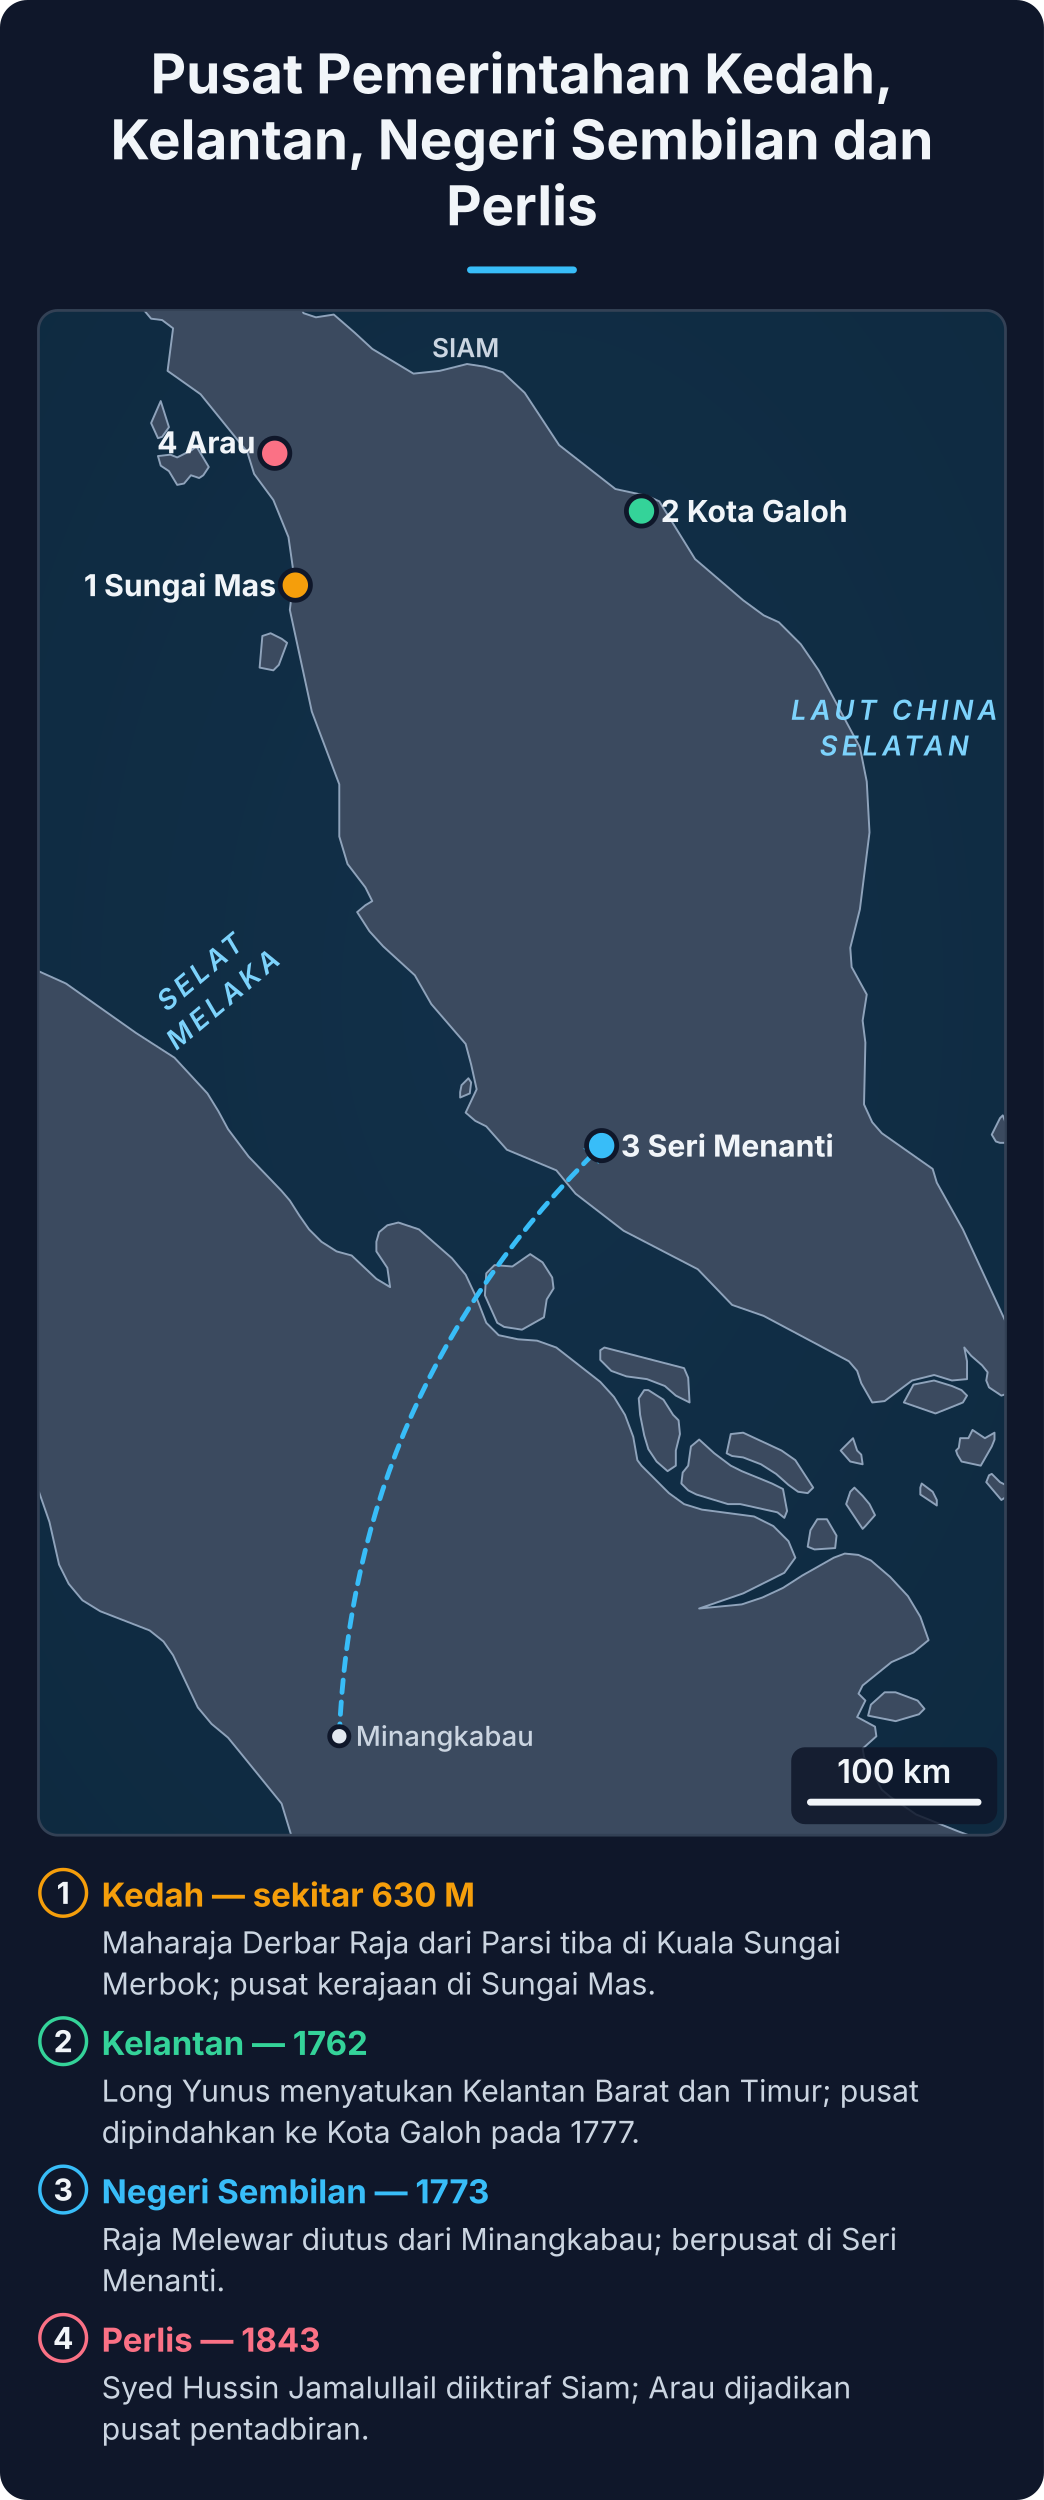
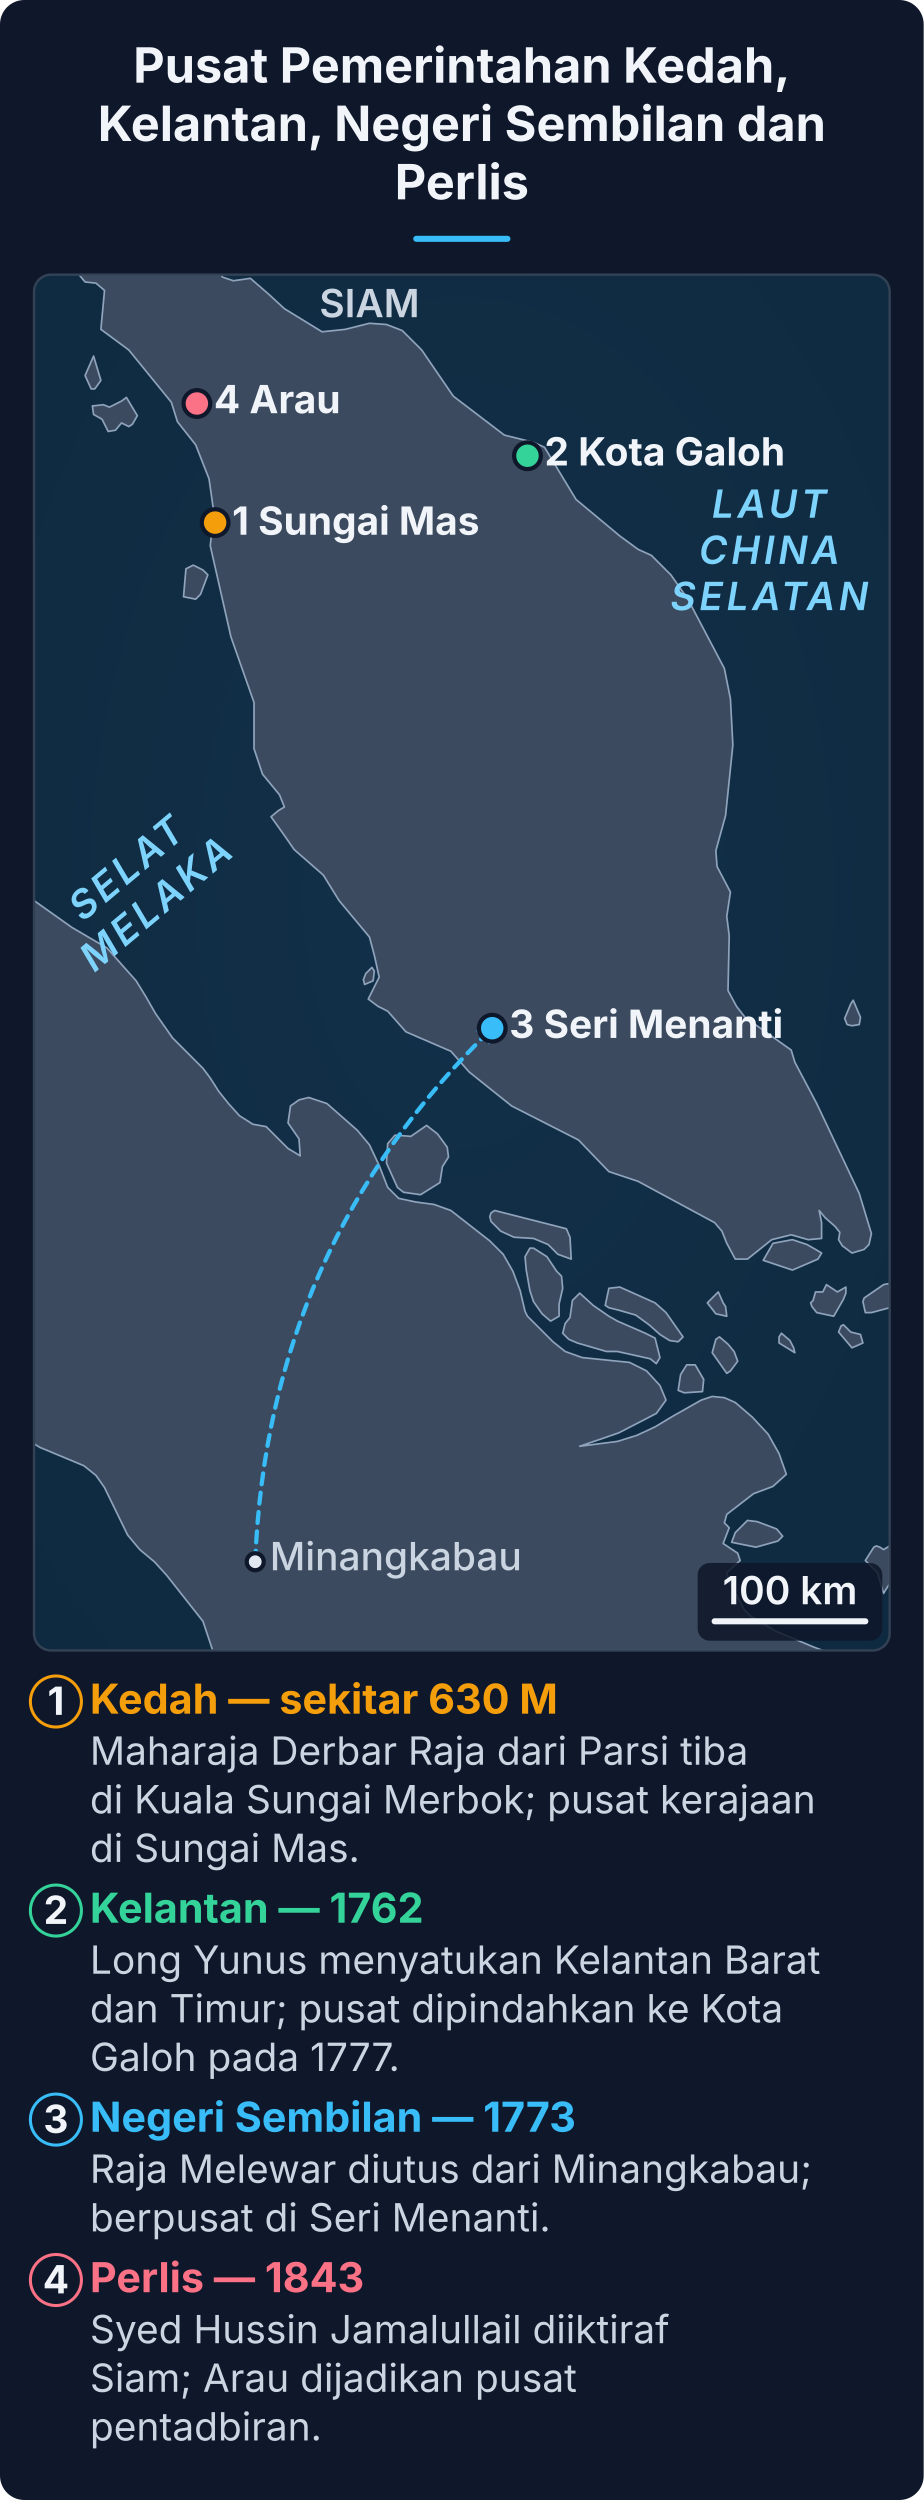
- <svg xmlns="http://www.w3.org/2000/svg" viewBox="0 0 760 1820" width="760" height="1820" role="img" aria-label="Peta pusat pemerintahan awal Kedah, Kelantan, Negeri Sembilan dan Perlis">
-   <rect width="760" height="1820" rx="20" fill="#0f172a" />
+ <svg xmlns="http://www.w3.org/2000/svg" viewBox="0 0 760 2057" width="760" height="2057" role="img" aria-label="Peta pusat pemerintahan awal Kedah, Kelantan, Negeri Sembilan dan Perlis">
+   <rect width="760" height="2057" rx="20" fill="#0f172a" />
  <text x="380" y="68" text-anchor="middle" font-family="Inter, Segoe UI, Arial, sans-serif" font-size="40" font-weight="700" fill="#f1f5f9">Pusat Pemerintahan Kedah,</text>
  <text x="380" y="116" text-anchor="middle" font-family="Inter, Segoe UI, Arial, sans-serif" font-size="40" font-weight="700" fill="#f1f5f9">Kelantan, Negeri Sembilan dan</text>
  <text x="380" y="164" text-anchor="middle" font-family="Inter, Segoe UI, Arial, sans-serif" font-size="40" font-weight="700" fill="#f1f5f9">Perlis</text>
  <rect x="340" y="194" width="80" height="5" rx="2.5" fill="#38bdf8" />
  <defs>
    <marker id="a38bdf8" viewBox="0 0 10 10" refX="7" refY="5" markerWidth="4.5" markerHeight="4.5" orient="auto">
      <path d="M0 0L10 5L0 10z" fill="#38bdf8" />
    </marker>
  </defs>
  <defs>
-     <clipPath id="c1172">
-       <rect x="28" y="226" width="704" height="1110" rx="14" />
+     <clipPath id="c4678">
+       <rect x="28" y="226" width="704" height="1132" rx="14" />
    </clipPath>
-     <radialGradient id="gc1172" cx="50%" cy="45%" r="75%">
+     <radialGradient id="gc4678" cx="50%" cy="45%" r="75%">
      <stop offset="0" stop-color="#123049" />
      <stop offset="1" stop-color="#0e2a40" />
    </radialGradient>
  </defs>
-   <g clip-path="url(#c1172)">
-     <rect x="28" y="226" width="704" height="1110" fill="url(#gc1172)" />
-     <path d="M48 716L99 752L127 770L151 796L159 809L166 822L181 842L205 867L211 874L218 885L225 895L234 904L245 911L256 914L274 931L284 937L282 923L274 911L274 904L276 897L282 892L290 890L305 895L329 916L339 928L347 945L354 963L363 972L377 975L391 976L405 981L437 1006L447 1017L455 1030L461 1046L464 1063L467 1067L487 1087L498 1095L511 1099L549 1104L563 1111L574 1122L579 1134L571 1145L541 1160L509 1171L540 1168L555 1163L570 1156L584 1147L607 1134L615 1131L625 1132L634 1136L648 1148L661 1162L670 1177L676 1194L665 1203L649 1210L628 1227L625 1233L630 1238L624 1250L637 1257L638 1264L628 1273L629 1279L642 1303L648 1308L667 1321L697 1333L705 1336L212 1336L205 1313L175 1276L166 1265L154 1255L144 1243L126 1205L119 1195L109 1187L73 1173L60 1165L50 1153L43 1139L36 1108L28 1085L28 707L48 716ZM205 465L209 468L203 484L199 488L189 486L191 463L197 461L205 465ZM129 333L139 328L143 325L152 340L148 346L145 348L139 346L134 352L129 353L123 343L117 339L115 332L124 331L129 333ZM110 308L117 292L123 311L118 318L115 319L110 308ZM221 228L230 231L243 229L258 242L271 254L301 272L320 270L340 265L353 267L366 271L382 286L407 324L448 356L471 361L480 365L506 407L541 437L556 448L567 453L583 469L596 488L626 544L631 569L633 606L626 662L619 690L620 704L631 724L628 743L630 759L629 804L635 817L642 825L679 851L682 861L701 895L732 962L732 1015L729 1016L720 1010L718 1005L719 999L715 994L707 987L702 981L704 991L704 1004L693 1005L680 1001L664 1005L644 1020L635 1021L627 1007L624 998L618 991L556 958L533 950L508 924L454 896L419 869L405 852L369 837L354 820L346 816L339 810L347 793L343 775L339 760L314 731L302 710L279 689L269 678L260 664L266 659L271 656L266 646L253 629L247 609L247 571L227 518L211 444L214 419L210 391L199 364L185 345L180 329L146 287L122 270L126 239L118 233L110 232L105 226L220 226L221 228ZM634 1241L644 1232L652 1232L668 1238L673 1244L669 1248L652 1253L632 1249L634 1241ZM602 1106L609 1118L608 1127L593 1128L588 1126L590 1114L595 1106L602 1106ZM619 1086L622 1083L628 1089L633 1095L637 1103L630 1111L628 1113L616 1095L619 1086ZM682 1092L682 1096L670 1088L670 1083L671 1080L679 1086L682 1092ZM720 1074L722 1073L728 1079L732 1081L732 1090L729 1092L718 1079L720 1074ZM509 1048L520 1058L532 1067L540 1071L562 1080L570 1084L573 1100L571 1105L566 1101L539 1095L530 1095L507 1088L501 1085L496 1080L497 1072L501 1067L503 1053L509 1048ZM579 1063L592 1083L588 1087L581 1086L574 1081L565 1073L554 1066L541 1061L533 1060L529 1058L532 1044L541 1043L569 1056L579 1063ZM618 1050L621 1047L624 1056L627 1059L628 1066L619 1064L612 1056L618 1050ZM705 1047L708 1041L717 1047L724 1043L724 1048L722 1053L714 1067L700 1064L697 1059L696 1056L698 1054L699 1047L705 1047ZM494 1034L495 1044L492 1056L492 1067L486 1071L478 1064L472 1055L469 1045L466 1030L465 1018L469 1012L472 1012L483 1019L490 1030L494 1034ZM680 1005L693 1009L700 1012L704 1016L701 1021L681 1029L658 1021L665 1008L680 1005ZM498 996L501 1003L502 1021L492 1016L484 1009L471 1004L456 1002L445 998L437 990L437 986L437 983L440 981L498 996ZM386 913L395 919L402 930L403 938L398 946L396 959L380 968L367 966L362 963L353 943L354 927L360 921L373 922L386 913ZM728 814L730 812L732 817L732 832L728 832L725 831L722 826L728 814ZM343 788L342 796L335 799L335 795L336 790L341 785L343 788Z" fill="#3b4a5f" stroke="#8fa3bb" stroke-width="1.4" stroke-linejoin="round" fill-rule="evenodd" />
-     <text x="150" y="713" text-anchor="middle" font-family="Inter, Segoe UI, Arial, sans-serif" font-size="20" font-weight="600" fill="#7dd3fc" font-style="italic" letter-spacing="3" transform="rotate(-40 150 713)">SELAT</text>
-     <text x="150" y="739" text-anchor="middle" font-family="Inter, Segoe UI, Arial, sans-serif" font-size="20" font-weight="600" fill="#7dd3fc" font-style="italic" letter-spacing="3" transform="rotate(-40 150 713)">MELAKA</text>
-     <text x="651" y="524" text-anchor="middle" font-family="Inter, Segoe UI, Arial, sans-serif" font-size="20" font-weight="600" fill="#7dd3fc" font-style="italic" letter-spacing="3">LAUT CHINA</text>
-     <text x="651" y="550" text-anchor="middle" font-family="Inter, Segoe UI, Arial, sans-serif" font-size="20" font-weight="600" fill="#7dd3fc" font-style="italic" letter-spacing="3">SELATAN</text>
-     <text x="339" y="260" text-anchor="middle" font-family="Inter, Segoe UI, Arial, sans-serif" font-size="19" font-weight="600" fill="#cbd5e1">SIAM</text>
-     <path d="M247 1264 Q257 1011 438 834" fill="none" stroke="#38bdf8" stroke-width="3.5" stroke-dasharray="9 7" stroke-linecap="round" marker-end="url(#a38bdf8)" />
-     <circle cx="247" cy="1264" r="7" fill="#e2e8f0" stroke="#0f172a" stroke-width="3.5" />
-     <text x="259" y="1271" text-anchor="start" font-family="Inter, Segoe UI, Arial, sans-serif" font-size="20" font-weight="500" fill="#cbd5e1">Minangkabau</text>
-     <circle cx="215" cy="426" r="11" fill="#f59e0b" stroke="#0f172a" stroke-width="3.5" />
-     <text x="201" y="434" text-anchor="end" font-family="Inter, Segoe UI, Arial, sans-serif" font-size="22" font-weight="700" fill="#f1f5f9">1  Sungai Mas</text>
-     <circle cx="467" cy="372" r="11" fill="#34d399" stroke="#0f172a" stroke-width="3.5" />
-     <text x="481" y="380" text-anchor="start" font-family="Inter, Segoe UI, Arial, sans-serif" font-size="22" font-weight="700" fill="#f1f5f9">2  Kota Galoh</text>
-     <circle cx="438" cy="834" r="11" fill="#38bdf8" stroke="#0f172a" stroke-width="3.5" />
-     <text x="452" y="842" text-anchor="start" font-family="Inter, Segoe UI, Arial, sans-serif" font-size="22" font-weight="700" fill="#f1f5f9">3  Seri Menanti</text>
-     <circle cx="200" cy="330" r="11" fill="#fb7185" stroke="#0f172a" stroke-width="3.5" />
-     <text x="186" y="330" text-anchor="end" font-family="Inter, Segoe UI, Arial, sans-serif" font-size="22" font-weight="700" fill="#f1f5f9">4  Arau</text>
-     <rect x="576" y="1272" width="150" height="56" rx="10" fill="#0f172a" fill-opacity="0.85" />
-     <line x1="590" y1="1312" x2="712" y2="1312" stroke="#f1f5f9" stroke-width="5" stroke-linecap="round" />
-     <text x="651" y="1298" text-anchor="middle" font-family="Inter, Segoe UI, Arial, sans-serif" font-size="24" font-weight="600" fill="#f1f5f9">100 km</text>
+   <g clip-path="url(#c4678)">
+     <rect x="28" y="226" width="704" height="1132" fill="url(#gc4678)" />
+     <path d="M59 763L88 780L112 807L120 820L128 834L142 854L167 879L173 887L180 898L188 908L197 918L208 925L219 927L237 945L247 951L246 937L237 924L238 917L239 910L246 905L254 903L269 908L294 930L304 942L312 959L319 977L328 986L342 989L357 991L371 996L403 1021L414 1032L422 1046L428 1062L432 1079L434 1083L455 1104L465 1112L479 1117L518 1121L532 1128L543 1140L548 1152L540 1163L509 1179L477 1190L508 1186L524 1181L539 1174L554 1165L577 1152L586 1149L596 1150L605 1154L619 1166L632 1180L641 1196L647 1213L636 1223L620 1229L598 1246L596 1253L600 1257L595 1270L607 1278L609 1284L598 1294L599 1299L612 1324L618 1330L638 1342L669 1355L677 1358L175 1358L167 1334L137 1296L127 1285L115 1275L105 1263L86 1224L79 1214L69 1206L33 1191L28 1188L28 741L59 763ZM167 469L171 473L165 489L161 493L151 491L153 468L159 465L167 469ZM90 335L100 330L104 327L113 342L109 349L106 351L100 348L95 354L89 355L84 345L77 341L76 334L85 333L90 335ZM70 309L77 293L83 313L78 320L75 320L70 309ZM183 228L192 231L206 229L221 242L234 254L265 273L284 271L304 266L318 267L331 272L347 288L373 326L415 358L439 364L448 368L474 411L510 441L525 452L536 457L552 473L566 493L596 550L601 575L603 613L597 671L589 700L590 713L601 734L598 754L600 770L599 815L606 828L613 837L651 864L654 874L672 908L707 982L717 1015L715 1024L711 1028L701 1031L693 1025L690 1020L691 1014L687 1009L679 1002L674 996L676 1006L676 1019L665 1020L651 1016L635 1020L615 1036L605 1036L598 1023L594 1013L588 1006L525 972L501 964L476 938L421 910L386 882L371 865L334 849L319 832L311 828L303 822L312 804L308 786L304 771L279 741L266 720L242 699L233 686L223 672L229 667L234 664L230 654L216 637L209 616L209 578L190 524L173 449L176 422L172 394L161 366L146 347L141 331L106 288L83 271L86 239L79 233L70 232L65 226L182 226L183 228ZM724 1273L727 1275L732 1272L732 1303L727 1311L722 1294L712 1284L719 1273L721 1272L724 1273ZM605 1261L615 1251L623 1252L639 1258L644 1264L640 1268L622 1273L602 1269L605 1261ZM572 1123L579 1135L578 1145L563 1146L558 1144L560 1131L565 1123L572 1123ZM589 1102L592 1100L599 1106L604 1112L607 1120L601 1128L598 1130L586 1113L589 1102ZM653 1109L654 1113L641 1105L641 1100L643 1097L650 1103L653 1109ZM692 1091L694 1090L700 1096L708 1098L710 1105L701 1109L690 1096L692 1091ZM477 1064L488 1074L501 1083L508 1087L531 1097L539 1101L543 1117L540 1122L535 1118L508 1112L499 1112L475 1105L468 1102L463 1097L465 1089L469 1084L471 1070L477 1064ZM548 1080L562 1100L558 1104L551 1103L543 1098L534 1090L523 1082L509 1078L501 1076L498 1074L501 1060L510 1059L539 1072L548 1080ZM717 1080L712 1080L710 1071L711 1068L727 1057L732 1056L732 1076L717 1080ZM588 1066L591 1063L595 1072L597 1075L598 1083L589 1081L582 1072L588 1066ZM677 1063L680 1057L689 1063L696 1059L696 1064L694 1069L686 1083L672 1080L668 1075L667 1072L669 1070L671 1063L677 1063ZM462 1050L463 1060L460 1073L460 1083L453 1087L446 1081L439 1071L436 1062L433 1045L432 1034L436 1027L439 1027L450 1034L458 1046L462 1050ZM652 1020L664 1024L671 1028L676 1031L673 1036L652 1045L628 1037L636 1023L652 1020ZM466 1011L469 1018L470 1036L459 1032L451 1024L439 1019L423 1018L412 1013L404 1005L403 1001L404 998L407 996L466 1011ZM351 926L360 933L368 944L369 952L364 960L362 973L346 983L332 981L327 977L318 957L319 941L325 934L338 935L351 926ZM700 826L702 823L708 837L707 843L701 844L697 843L695 838L700 826ZM308 799L307 807L300 810L299 806L301 801L306 796L308 799Z" fill="#3b4a5f" stroke="#8fa3bb" stroke-width="1.4" stroke-linejoin="round" fill-rule="evenodd" />
+     <text x="111" y="723" text-anchor="middle" font-family="Inter, Segoe UI, Arial, sans-serif" font-size="32" font-weight="600" fill="#7dd3fc" font-style="italic" letter-spacing="3" transform="rotate(-40 111 723)">SELAT</text>
+     <text x="111" y="761" text-anchor="middle" font-family="Inter, Segoe UI, Arial, sans-serif" font-size="32" font-weight="600" fill="#7dd3fc" font-style="italic" letter-spacing="3" transform="rotate(-40 111 723)">MELAKA</text>
+     <text x="633" y="426" text-anchor="middle" font-family="Inter, Segoe UI, Arial, sans-serif" font-size="32" font-weight="600" fill="#7dd3fc" font-style="italic" letter-spacing="3">LAUT</text>
+     <text x="633" y="464" text-anchor="middle" font-family="Inter, Segoe UI, Arial, sans-serif" font-size="32" font-weight="600" fill="#7dd3fc" font-style="italic" letter-spacing="3">CHINA</text>
+     <text x="633" y="502" text-anchor="middle" font-family="Inter, Segoe UI, Arial, sans-serif" font-size="32" font-weight="600" fill="#7dd3fc" font-style="italic" letter-spacing="3">SELATAN</text>
+     <text x="304" y="261" text-anchor="middle" font-family="Inter, Segoe UI, Arial, sans-serif" font-size="32" font-weight="600" fill="#cbd5e1">SIAM</text>
+     <path d="M210 1285 Q220 1026 405 846" fill="none" stroke="#38bdf8" stroke-width="3.5" stroke-dasharray="9 7" stroke-linecap="round" marker-end="url(#a38bdf8)" />
+     <circle cx="210" cy="1285" r="7" fill="#e2e8f0" stroke="#0f172a" stroke-width="3.5" />
+     <text x="222" y="1292" text-anchor="start" font-family="Inter, Segoe UI, Arial, sans-serif" font-size="32" font-weight="500" fill="#cbd5e1">Minangkabau</text>
+     <circle cx="177" cy="430" r="11" fill="#f59e0b" stroke="#0f172a" stroke-width="3.5" />
+     <text x="191" y="440" text-anchor="start" font-family="Inter, Segoe UI, Arial, sans-serif" font-size="32" font-weight="700" fill="#f1f5f9">1  Sungai Mas</text>
+     <circle cx="434" cy="375" r="11" fill="#34d399" stroke="#0f172a" stroke-width="3.5" />
+     <text x="448" y="383" text-anchor="start" font-family="Inter, Segoe UI, Arial, sans-serif" font-size="32" font-weight="700" fill="#f1f5f9">2  Kota Galoh</text>
+     <circle cx="405" cy="846" r="11" fill="#38bdf8" stroke="#0f172a" stroke-width="3.5" />
+     <text x="419" y="854" text-anchor="start" font-family="Inter, Segoe UI, Arial, sans-serif" font-size="32" font-weight="700" fill="#f1f5f9">3  Seri Menanti</text>
+     <circle cx="162" cy="332" r="11" fill="#fb7185" stroke="#0f172a" stroke-width="3.5" />
+     <text x="176" y="340" text-anchor="start" font-family="Inter, Segoe UI, Arial, sans-serif" font-size="32" font-weight="700" fill="#f1f5f9">4  Arau</text>
+     <rect x="574" y="1286" width="152" height="64" rx="10" fill="#0f172a" fill-opacity="0.85" />
+     <line x1="588" y1="1334" x2="712" y2="1334" stroke="#f1f5f9" stroke-width="5" stroke-linecap="round" />
+     <text x="650" y="1320" text-anchor="middle" font-family="Inter, Segoe UI, Arial, sans-serif" font-size="32" font-weight="600" fill="#f1f5f9">100 km</text>
  </g>
-   <rect x="28" y="226" width="704" height="1110" rx="14" fill="none" stroke="#334155" stroke-width="2" />
-   <circle cx="46" cy="1378" r="17" fill="#0f172a" stroke="#f59e0b" stroke-width="2.5" />
-   <text x="46" y="1386" text-anchor="middle" font-family="Inter, Segoe UI, Arial, sans-serif" font-size="22" font-weight="700" fill="#f1f5f9">1</text>
-   <text x="74" y="1388" text-anchor="start" font-family="Inter, Segoe UI, Arial, sans-serif" font-size="24" font-weight="700" fill="#f59e0b">Kedah — sekitar 630 M</text>
-   <text x="74" y="1422" text-anchor="start" font-family="Inter, Segoe UI, Arial, sans-serif" font-size="22" font-weight="400" fill="#cbd5e1">Maharaja Derbar Raja dari Parsi tiba di Kuala Sungai</text>
-   <text x="74" y="1452" text-anchor="start" font-family="Inter, Segoe UI, Arial, sans-serif" font-size="22" font-weight="400" fill="#cbd5e1">Merbok; pusat kerajaan di Sungai Mas.</text>
-   <circle cx="46" cy="1486" r="17" fill="#0f172a" stroke="#34d399" stroke-width="2.5" />
-   <text x="46" y="1494" text-anchor="middle" font-family="Inter, Segoe UI, Arial, sans-serif" font-size="22" font-weight="700" fill="#f1f5f9">2</text>
-   <text x="74" y="1496" text-anchor="start" font-family="Inter, Segoe UI, Arial, sans-serif" font-size="24" font-weight="700" fill="#34d399">Kelantan — 1762</text>
-   <text x="74" y="1530" text-anchor="start" font-family="Inter, Segoe UI, Arial, sans-serif" font-size="22" font-weight="400" fill="#cbd5e1">Long Yunus menyatukan Kelantan Barat dan Timur; pusat</text>
-   <text x="74" y="1560" text-anchor="start" font-family="Inter, Segoe UI, Arial, sans-serif" font-size="22" font-weight="400" fill="#cbd5e1">dipindahkan ke Kota Galoh pada 1777.</text>
-   <circle cx="46" cy="1594" r="17" fill="#0f172a" stroke="#38bdf8" stroke-width="2.5" />
-   <text x="46" y="1602" text-anchor="middle" font-family="Inter, Segoe UI, Arial, sans-serif" font-size="22" font-weight="700" fill="#f1f5f9">3</text>
-   <text x="74" y="1604" text-anchor="start" font-family="Inter, Segoe UI, Arial, sans-serif" font-size="24" font-weight="700" fill="#38bdf8">Negeri Sembilan — 1773</text>
-   <text x="74" y="1638" text-anchor="start" font-family="Inter, Segoe UI, Arial, sans-serif" font-size="22" font-weight="400" fill="#cbd5e1">Raja Melewar diutus dari Minangkabau; berpusat di Seri</text>
-   <text x="74" y="1668" text-anchor="start" font-family="Inter, Segoe UI, Arial, sans-serif" font-size="22" font-weight="400" fill="#cbd5e1">Menanti.</text>
-   <circle cx="46" cy="1702" r="17" fill="#0f172a" stroke="#fb7185" stroke-width="2.5" />
-   <text x="46" y="1710" text-anchor="middle" font-family="Inter, Segoe UI, Arial, sans-serif" font-size="22" font-weight="700" fill="#f1f5f9">4</text>
-   <text x="74" y="1712" text-anchor="start" font-family="Inter, Segoe UI, Arial, sans-serif" font-size="24" font-weight="700" fill="#fb7185">Perlis — 1843</text>
-   <text x="74" y="1746" text-anchor="start" font-family="Inter, Segoe UI, Arial, sans-serif" font-size="22" font-weight="400" fill="#cbd5e1">Syed Hussin Jamalullail diiktiraf Siam; Arau dijadikan</text>
-   <text x="74" y="1776" text-anchor="start" font-family="Inter, Segoe UI, Arial, sans-serif" font-size="22" font-weight="400" fill="#cbd5e1">pusat pentadbiran.</text>
+   <rect x="28" y="226" width="704" height="1132" rx="14" fill="none" stroke="#334155" stroke-width="2" />
+   <circle cx="46" cy="1400" r="21" fill="#0f172a" stroke="#f59e0b" stroke-width="2.5" />
+   <text x="46" y="1411" text-anchor="middle" font-family="Inter, Segoe UI, Arial, sans-serif" font-size="32" font-weight="700" fill="#f1f5f9">1</text>
+   <text x="74" y="1410" text-anchor="start" font-family="Inter, Segoe UI, Arial, sans-serif" font-size="34" font-weight="700" fill="#f59e0b">Kedah — sekitar 630 M</text>
+   <text x="74" y="1452" text-anchor="start" font-family="Inter, Segoe UI, Arial, sans-serif" font-size="32" font-weight="400" fill="#cbd5e1">Maharaja Derbar Raja dari Parsi tiba</text>
+   <text x="74" y="1492" text-anchor="start" font-family="Inter, Segoe UI, Arial, sans-serif" font-size="32" font-weight="400" fill="#cbd5e1">di Kuala Sungai Merbok; pusat kerajaan</text>
+   <text x="74" y="1532" text-anchor="start" font-family="Inter, Segoe UI, Arial, sans-serif" font-size="32" font-weight="400" fill="#cbd5e1">di Sungai Mas.</text>
+   <circle cx="46" cy="1572" r="21" fill="#0f172a" stroke="#34d399" stroke-width="2.5" />
+   <text x="46" y="1583" text-anchor="middle" font-family="Inter, Segoe UI, Arial, sans-serif" font-size="32" font-weight="700" fill="#f1f5f9">2</text>
+   <text x="74" y="1582" text-anchor="start" font-family="Inter, Segoe UI, Arial, sans-serif" font-size="34" font-weight="700" fill="#34d399">Kelantan — 1762</text>
+   <text x="74" y="1624" text-anchor="start" font-family="Inter, Segoe UI, Arial, sans-serif" font-size="32" font-weight="400" fill="#cbd5e1">Long Yunus menyatukan Kelantan Barat</text>
+   <text x="74" y="1664" text-anchor="start" font-family="Inter, Segoe UI, Arial, sans-serif" font-size="32" font-weight="400" fill="#cbd5e1">dan Timur; pusat dipindahkan ke Kota</text>
+   <text x="74" y="1704" text-anchor="start" font-family="Inter, Segoe UI, Arial, sans-serif" font-size="32" font-weight="400" fill="#cbd5e1">Galoh pada 1777.</text>
+   <circle cx="46" cy="1744" r="21" fill="#0f172a" stroke="#38bdf8" stroke-width="2.5" />
+   <text x="46" y="1755" text-anchor="middle" font-family="Inter, Segoe UI, Arial, sans-serif" font-size="32" font-weight="700" fill="#f1f5f9">3</text>
+   <text x="74" y="1754" text-anchor="start" font-family="Inter, Segoe UI, Arial, sans-serif" font-size="34" font-weight="700" fill="#38bdf8">Negeri Sembilan — 1773</text>
+   <text x="74" y="1796" text-anchor="start" font-family="Inter, Segoe UI, Arial, sans-serif" font-size="32" font-weight="400" fill="#cbd5e1">Raja Melewar diutus dari Minangkabau;</text>
+   <text x="74" y="1836" text-anchor="start" font-family="Inter, Segoe UI, Arial, sans-serif" font-size="32" font-weight="400" fill="#cbd5e1">berpusat di Seri Menanti.</text>
+   <circle cx="46" cy="1876" r="21" fill="#0f172a" stroke="#fb7185" stroke-width="2.5" />
+   <text x="46" y="1887" text-anchor="middle" font-family="Inter, Segoe UI, Arial, sans-serif" font-size="32" font-weight="700" fill="#f1f5f9">4</text>
+   <text x="74" y="1886" text-anchor="start" font-family="Inter, Segoe UI, Arial, sans-serif" font-size="34" font-weight="700" fill="#fb7185">Perlis — 1843</text>
+   <text x="74" y="1928" text-anchor="start" font-family="Inter, Segoe UI, Arial, sans-serif" font-size="32" font-weight="400" fill="#cbd5e1">Syed Hussin Jamalullail diiktiraf</text>
+   <text x="74" y="1968" text-anchor="start" font-family="Inter, Segoe UI, Arial, sans-serif" font-size="32" font-weight="400" fill="#cbd5e1">Siam; Arau dijadikan pusat</text>
+   <text x="74" y="2008" text-anchor="start" font-family="Inter, Segoe UI, Arial, sans-serif" font-size="32" font-weight="400" fill="#cbd5e1">pentadbiran.</text>
</svg>
